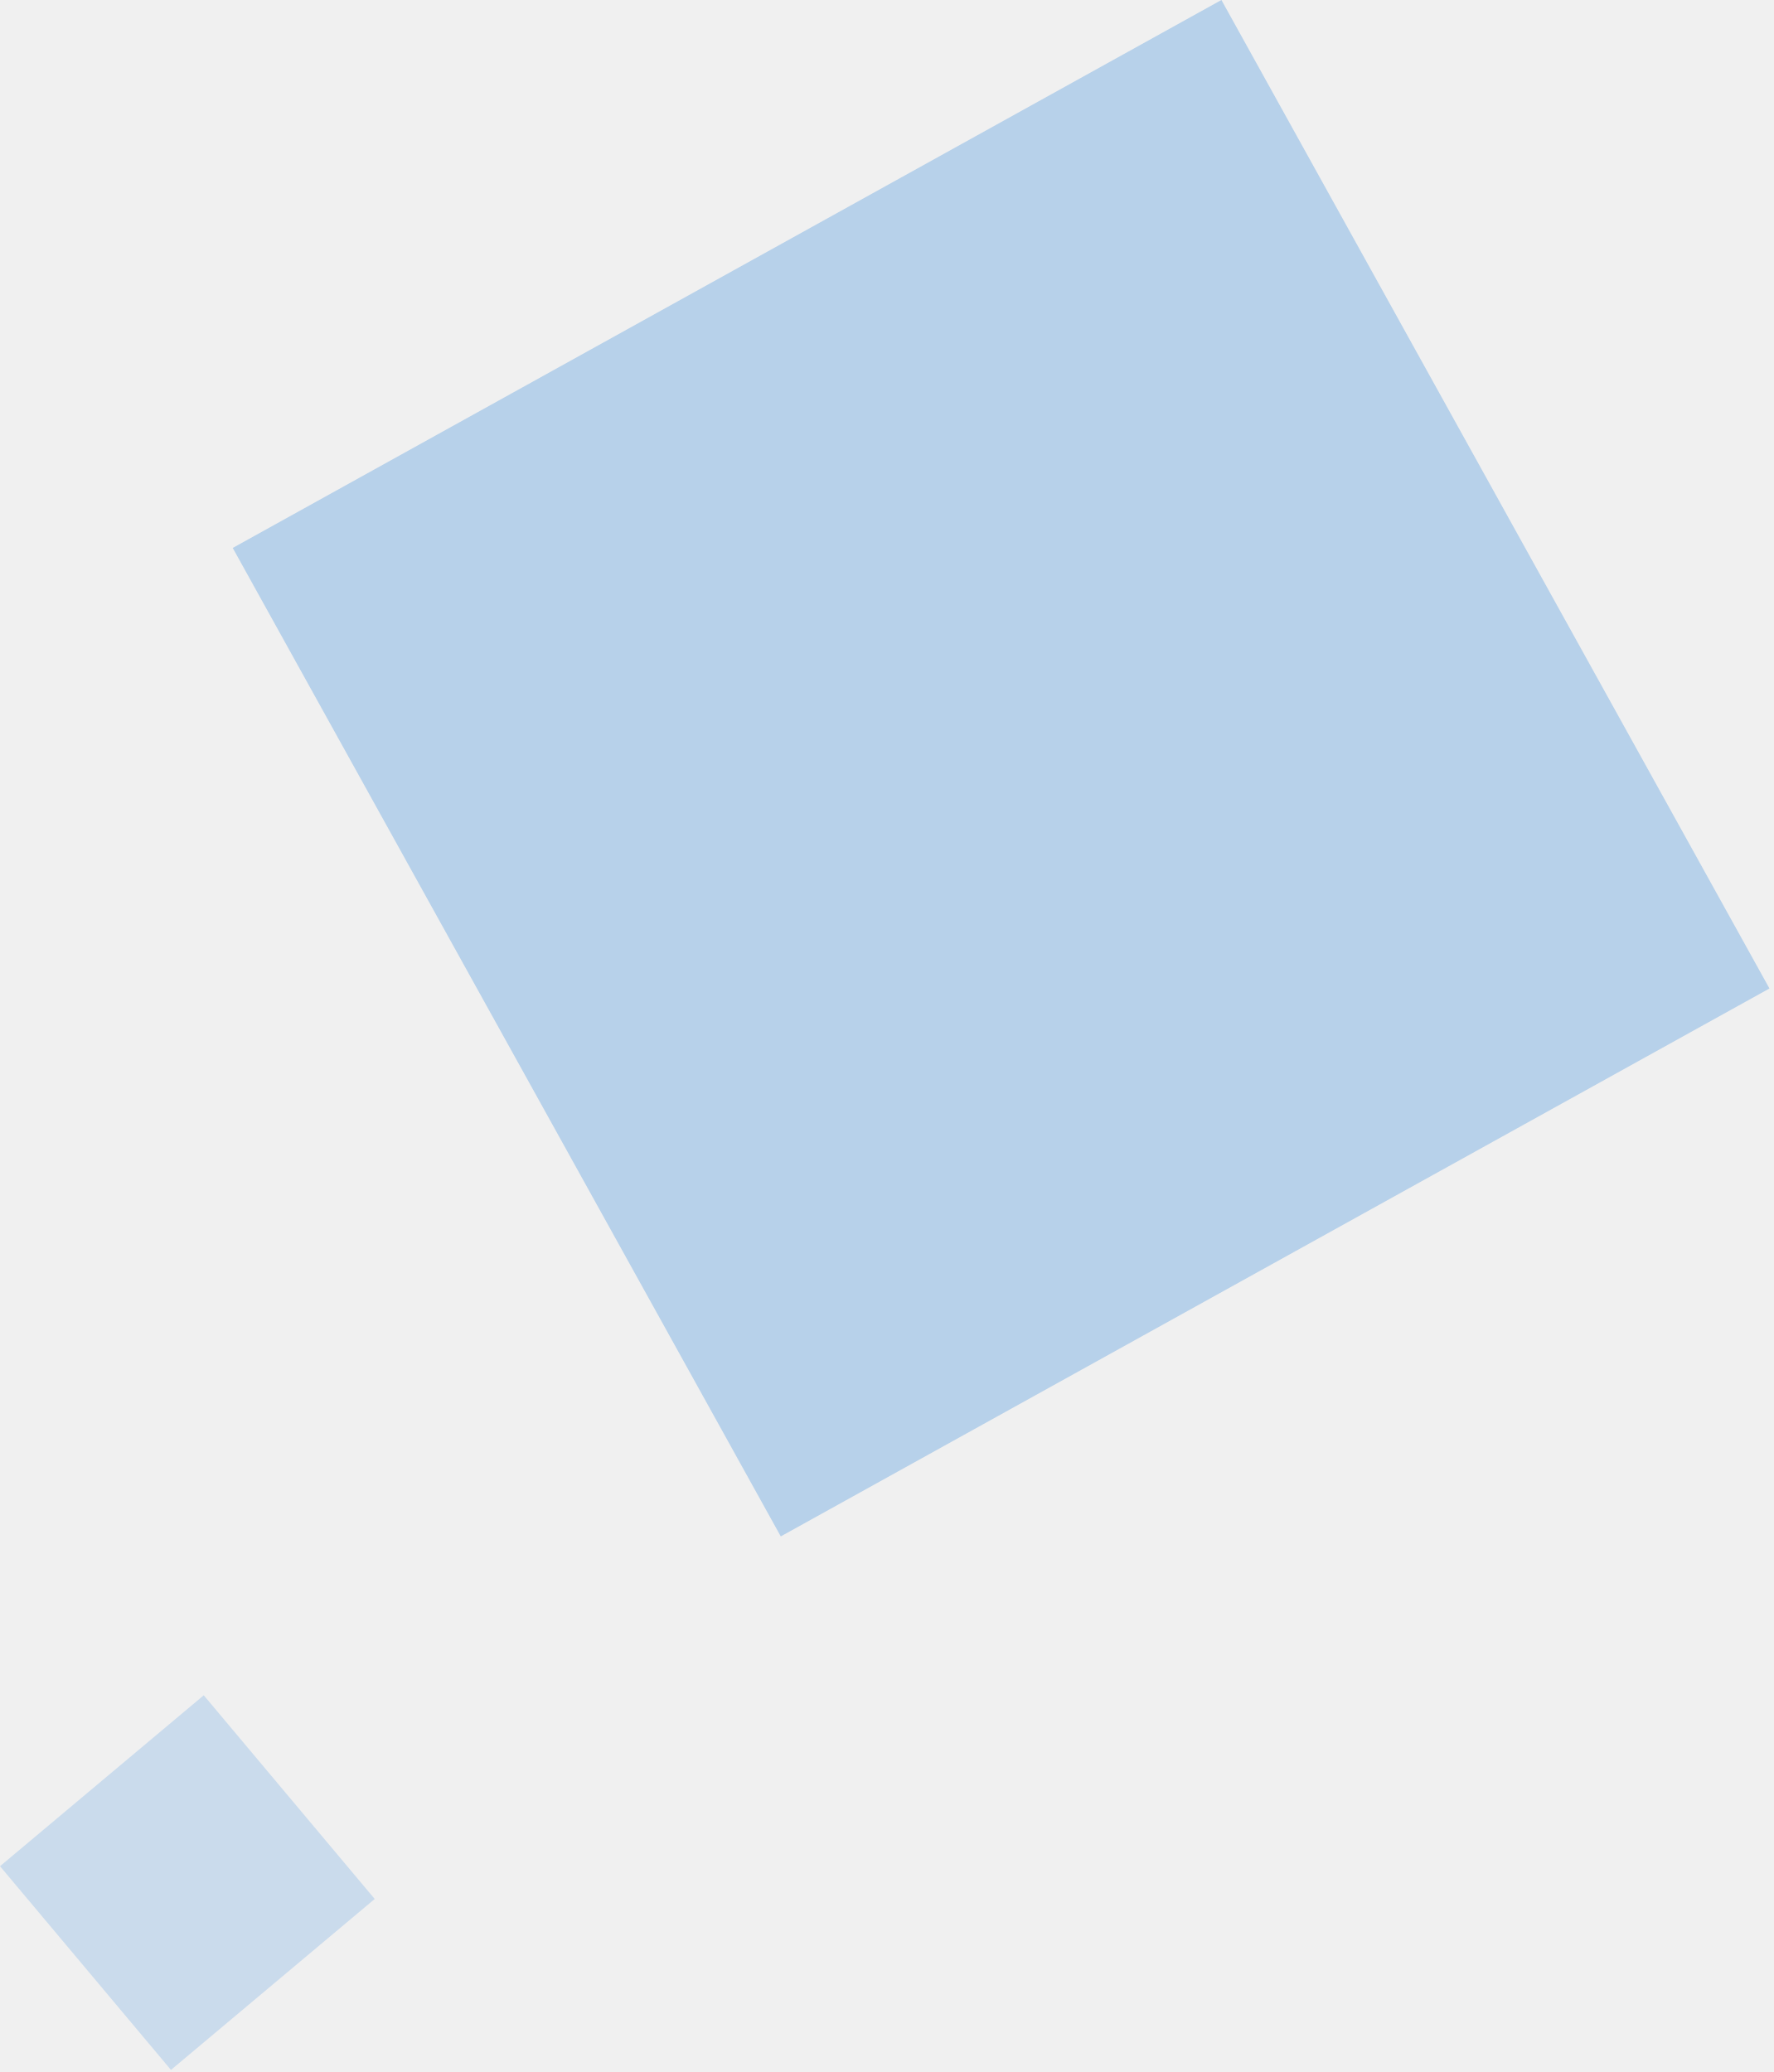
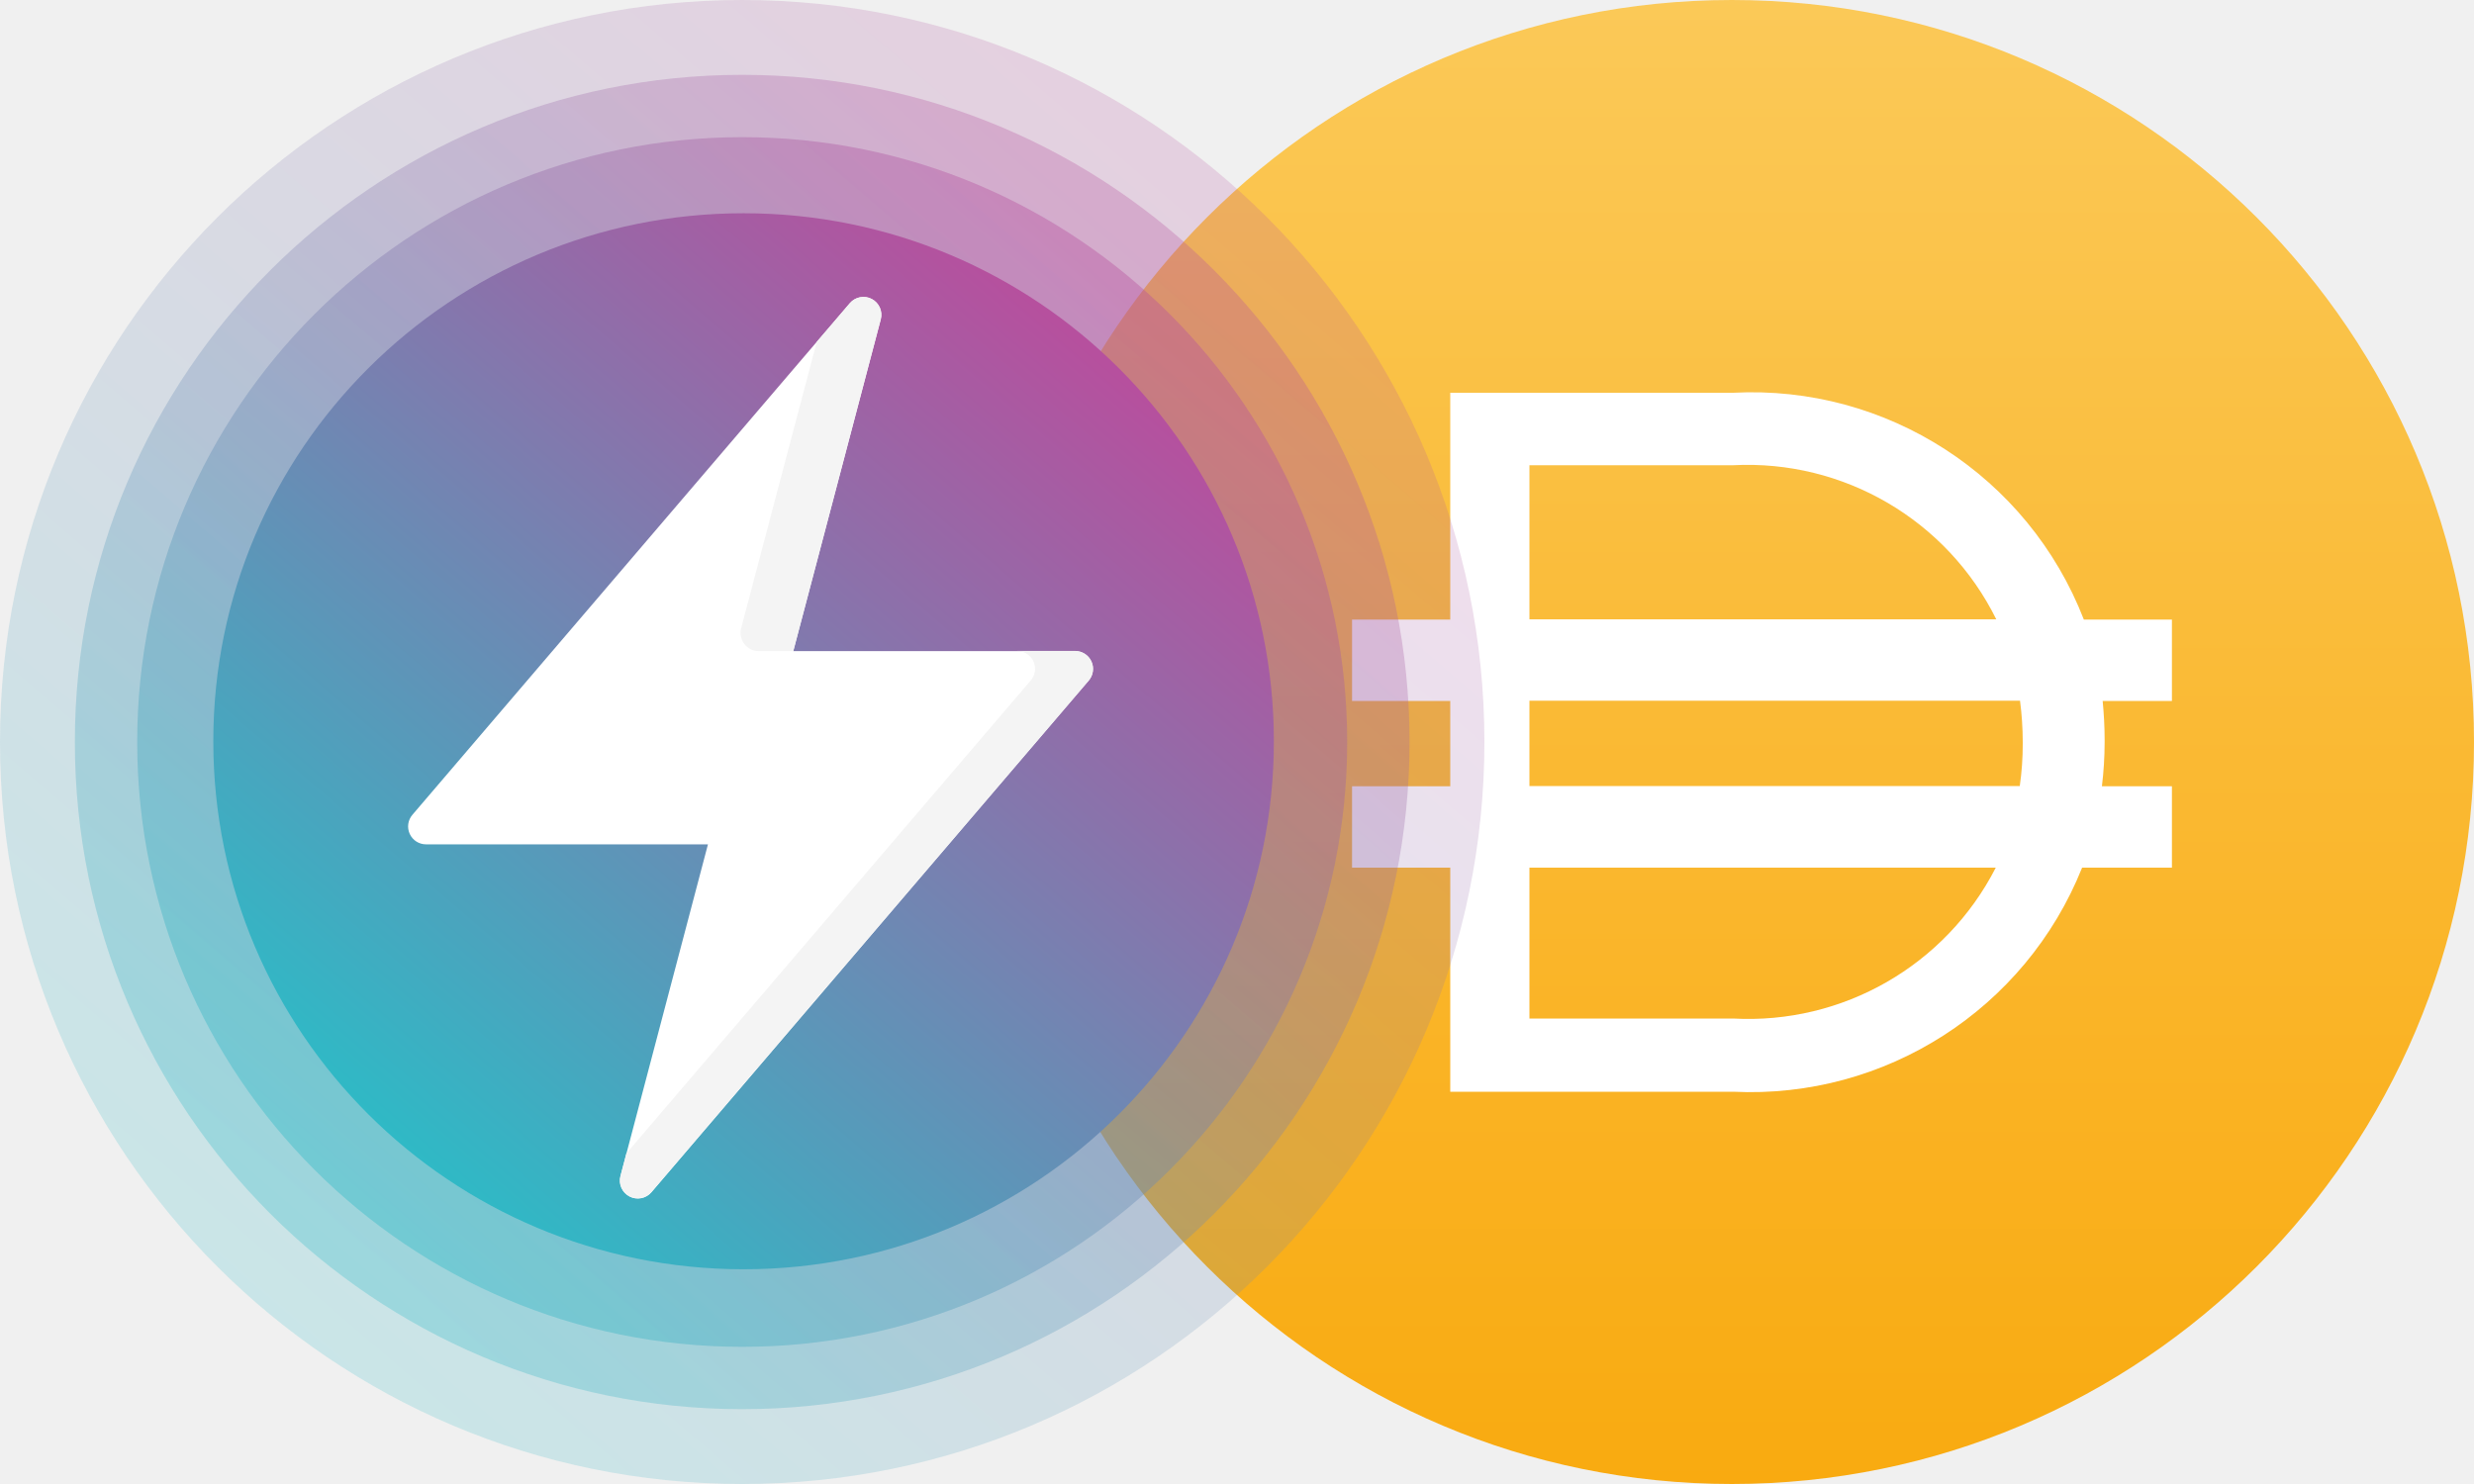
- <svg xmlns="http://www.w3.org/2000/svg" width="160" height="187">
-   <g fill="#0270D7" fill-rule="evenodd">
-     <path fill-opacity=".24" d="M110.211 0l49.45 89.211-89.21 49.45L21 49.452z" />
-     <path fill-opacity=".16" d="M33.812 171.385l-18.385 15.427L0 168.427 18.385 153z" />
+ <svg xmlns="http://www.w3.org/2000/svg" width="50" height="30" viewBox="0 0 50 30">
+   <defs>
+     <style>
+       .cls-1 {
+         fill: url(#linear-gradient);
+       }
+ 
+       .cls-2 {
+         fill: #fff;
+       }
+ 
+       .cls-3 {
+         opacity: 0.2;
+       }
+ 
+       .cls-3, .cls-4, .cls-5, .cls-6 {
+         fill: url(#linear-gradient-2);
+       }
+ 
+       .cls-4 {
+         opacity: 0.3;
+       }
+ 
+       .cls-5 {
+         opacity: 0.4;
+       }
+ 
+       .cls-7 {
+         fill: #f4f4f4;
+       }
+     </style>
+     <linearGradient id="linear-gradient" x1="0.5" y1="1.142" x2="0.5" y2="-0.105" gradientUnits="objectBoundingBox">
+       <stop offset="0" stop-color="#f9a606" />
+       <stop offset="1" stop-color="#fbcc5f" />
+     </linearGradient>
+     <linearGradient id="linear-gradient-2" x1="0.854" y1="0.156" x2="0.204" y2="0.913" gradientUnits="objectBoundingBox">
+       <stop offset="0" stop-color="#b6509e" />
+       <stop offset="1" stop-color="#2ebac6" />
+     </linearGradient>
+   </defs>
+   <g id="Group_19007" data-name="Group 19007" transform="translate(-10483 6053)">
+     <g id="Badge_Dai" transform="translate(10503 -6053)">
+       <circle id="Ellipse_1272" data-name="Ellipse 1272" class="cls-1" cx="15" cy="15" r="15" />
+       <path id="Path_7539" data-name="Path 7539" class="cls-2" d="M163.07,163.385h-1.78a7.2,7.2,0,0,0-7.09-4.585h-5.715v4.585H146.5v1.645h1.985v1.725H146.5V168.4h1.985v4.53H154.2a7.221,7.221,0,0,0,7.055-4.53h1.815v-1.645h-1.415a7.461,7.461,0,0,0,.055-.89v-.04c0-.27-.015-.535-.04-.795h1.4v-1.645Zm-12.985-3.12H154.2a5.611,5.611,0,0,1,5.32,3.115h-9.435ZM154.2,171.45h-4.115V168.4h9.425A5.617,5.617,0,0,1,154.2,171.45Zm5.855-5.55a5.915,5.915,0,0,1-.06.85h-9.91v-1.725H160a6.505,6.505,0,0,1,.055.835Z" transform="translate(-139.175 -150.86)" />
+     </g>
+     <g id="Group_19005" data-name="Group 19005" transform="translate(292 -144)">
+       <g id="Group_15751" data-name="Group 15751" transform="translate(10191 -5909)">
+         <circle id="Ellipse_1251" data-name="Ellipse 1251" class="cls-3" cx="15" cy="15" r="15" />
+         <circle id="Ellipse_1252" data-name="Ellipse 1252" class="cls-4" cx="13.487" cy="13.487" r="13.487" transform="translate(1.513 1.513)" />
+         <circle id="Ellipse_1253" data-name="Ellipse 1253" class="cls-5" cx="12.227" cy="12.227" r="12.227" transform="translate(2.773 2.773)" />
+         <ellipse id="Ellipse_1254" data-name="Ellipse 1254" class="cls-6" cx="10.717" cy="10.674" rx="10.717" ry="10.674" transform="translate(4.311 4.311)" />
+       </g>
+       <g id="Group_18999" data-name="Group 18999" transform="translate(10199.25 -5903)">
+         <path id="Path_7440" data-name="Path 7440" class="cls-2" d="M75.119,7.163H69.424L71.192.457a.362.362,0,0,0-.625-.327L61.729,10.47a.362.362,0,0,0,.275.6H67.7l-1.768,6.707a.362.362,0,0,0,.625.327L75.394,7.76A.362.362,0,0,0,75.119,7.163Z" transform="translate(-61.642 -0.001)" />
+         <path id="Path_7441" data-name="Path 7441" class="cls-7" d="M251.392,7.162h-.7a.367.367,0,0,1-.355-.46L251.866.911l.669-.782a.362.362,0,0,1,.625.328Z" transform="translate(-243.609 0)" />
+         <path id="Path_7442" data-name="Path 7442" class="cls-7" d="M191.21,201.782l-8.838,10.34a.362.362,0,0,1-.625-.328l.12-.455,8.17-9.558a.362.362,0,0,0-.275-.6h1.174A.362.362,0,0,1,191.21,201.782Z" transform="translate(-177.458 -194.022)" />
+       </g>
+     </g>
  </g>
</svg>
